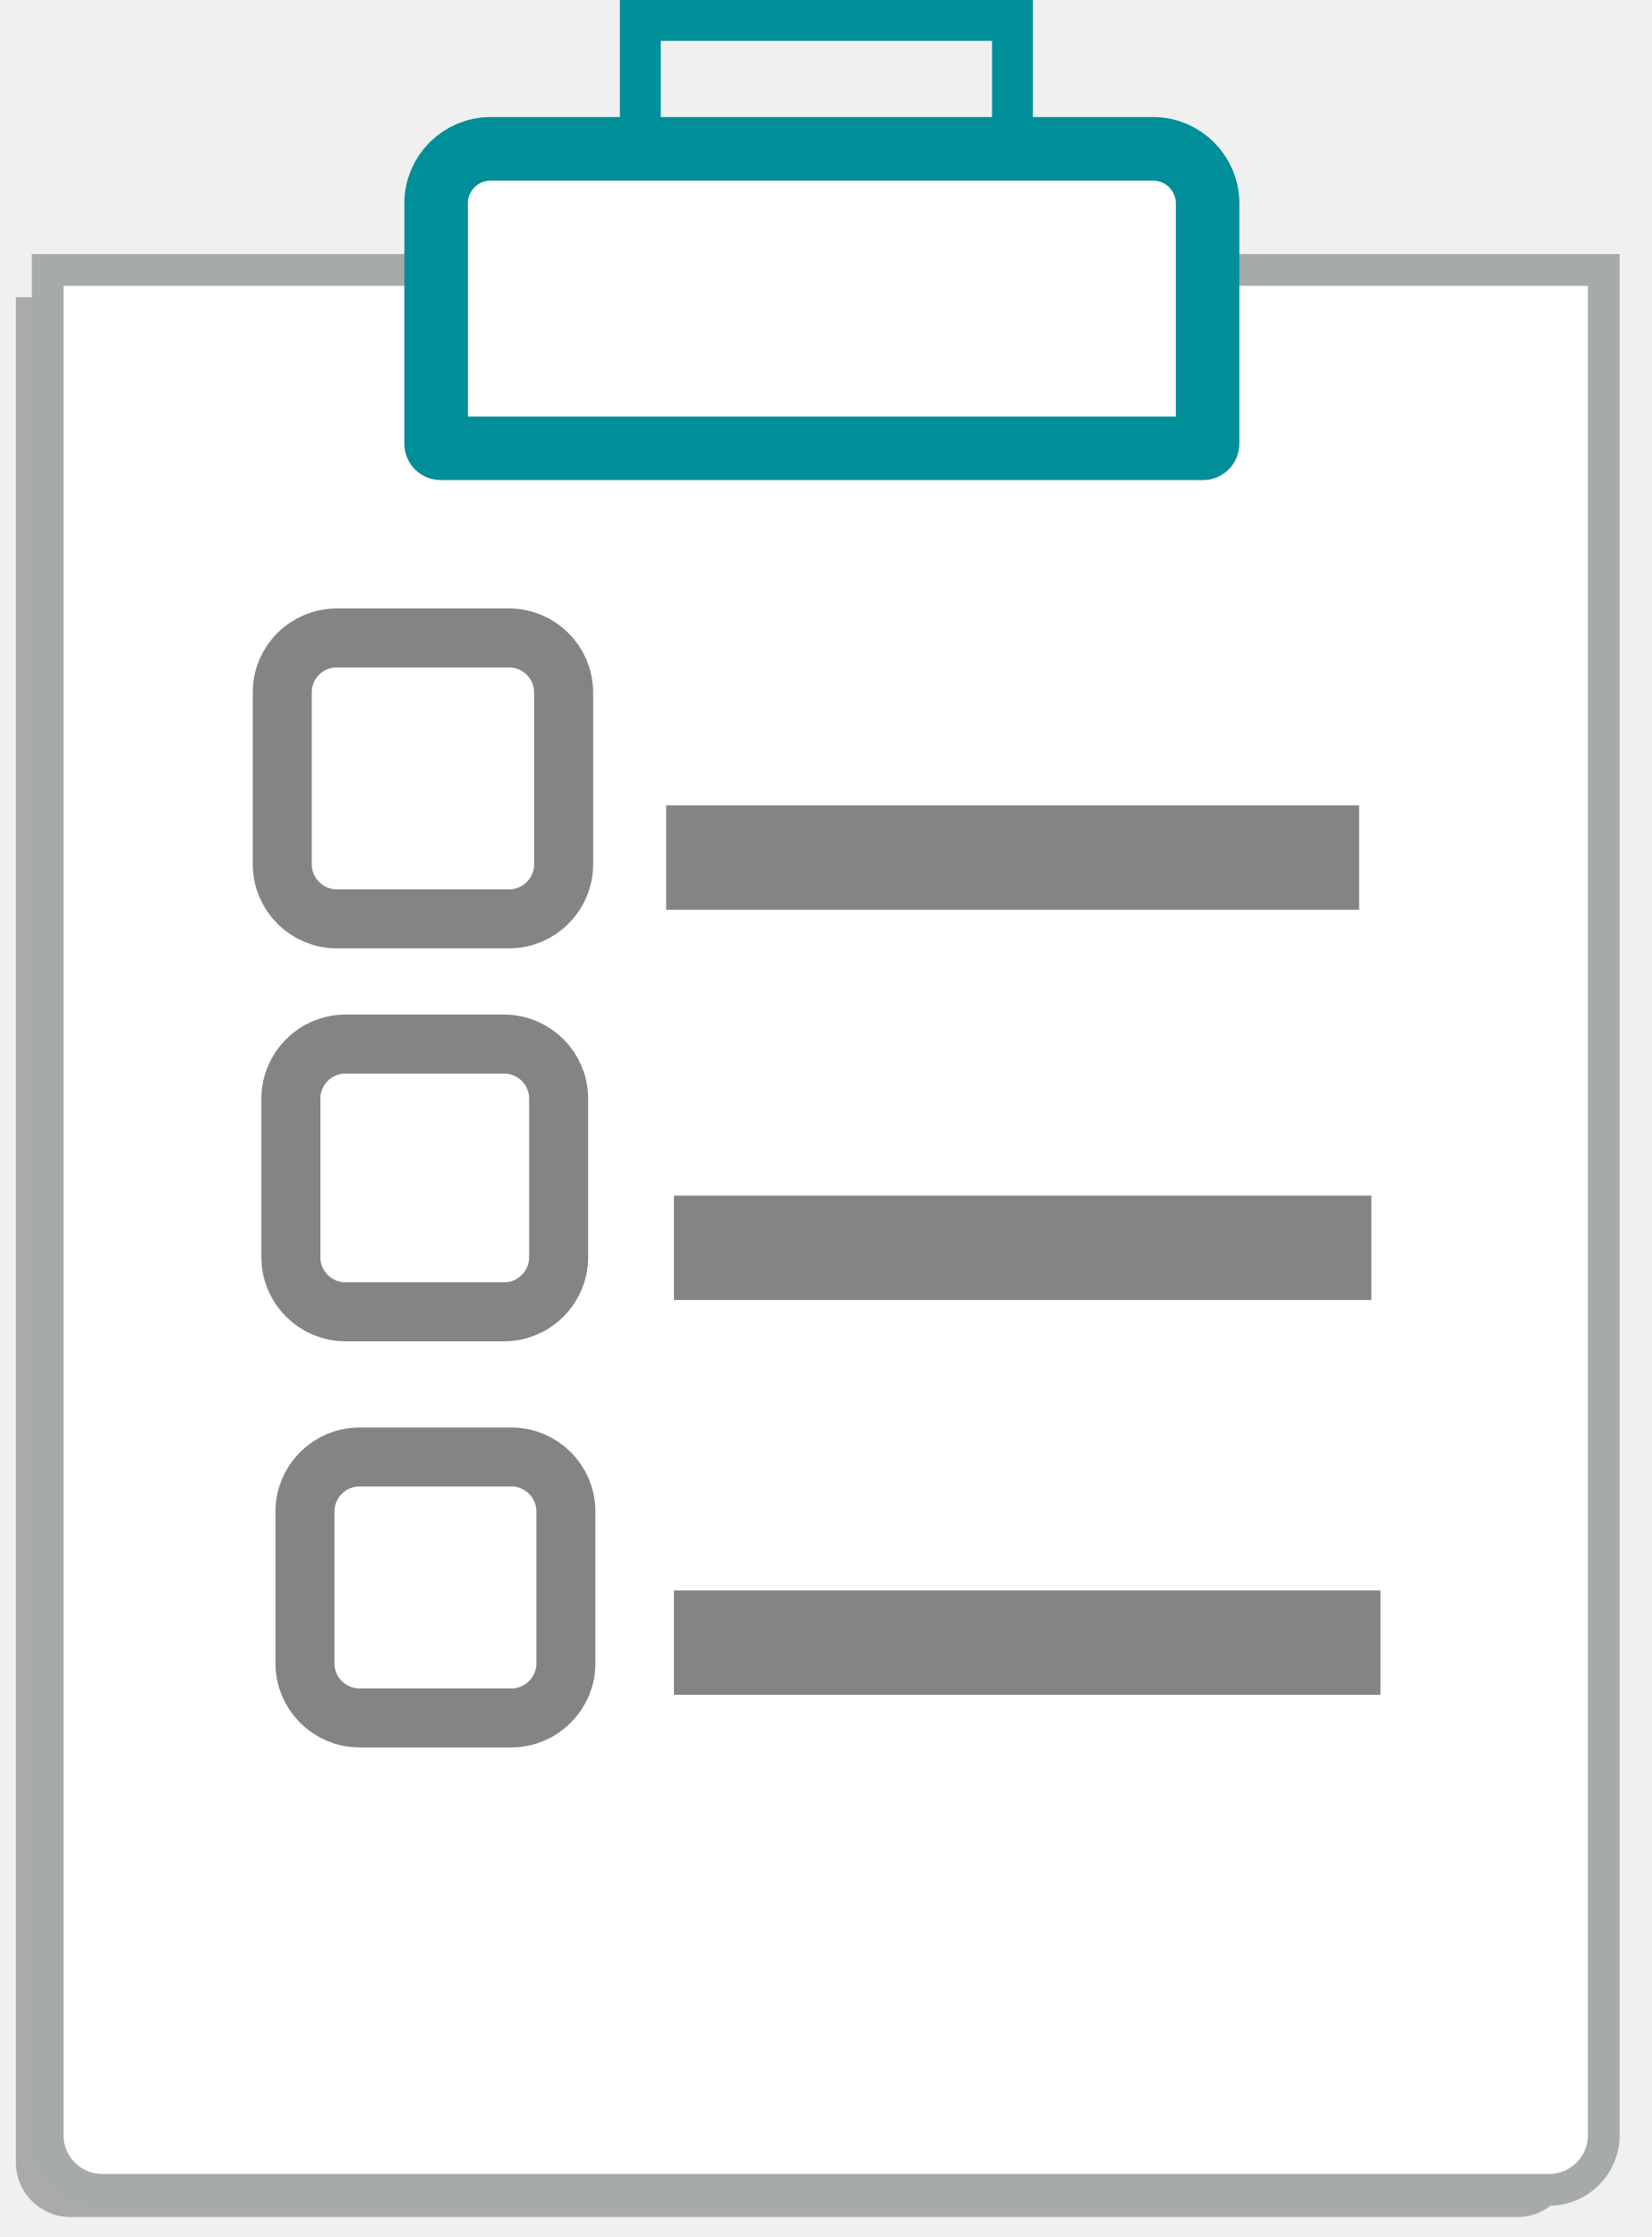
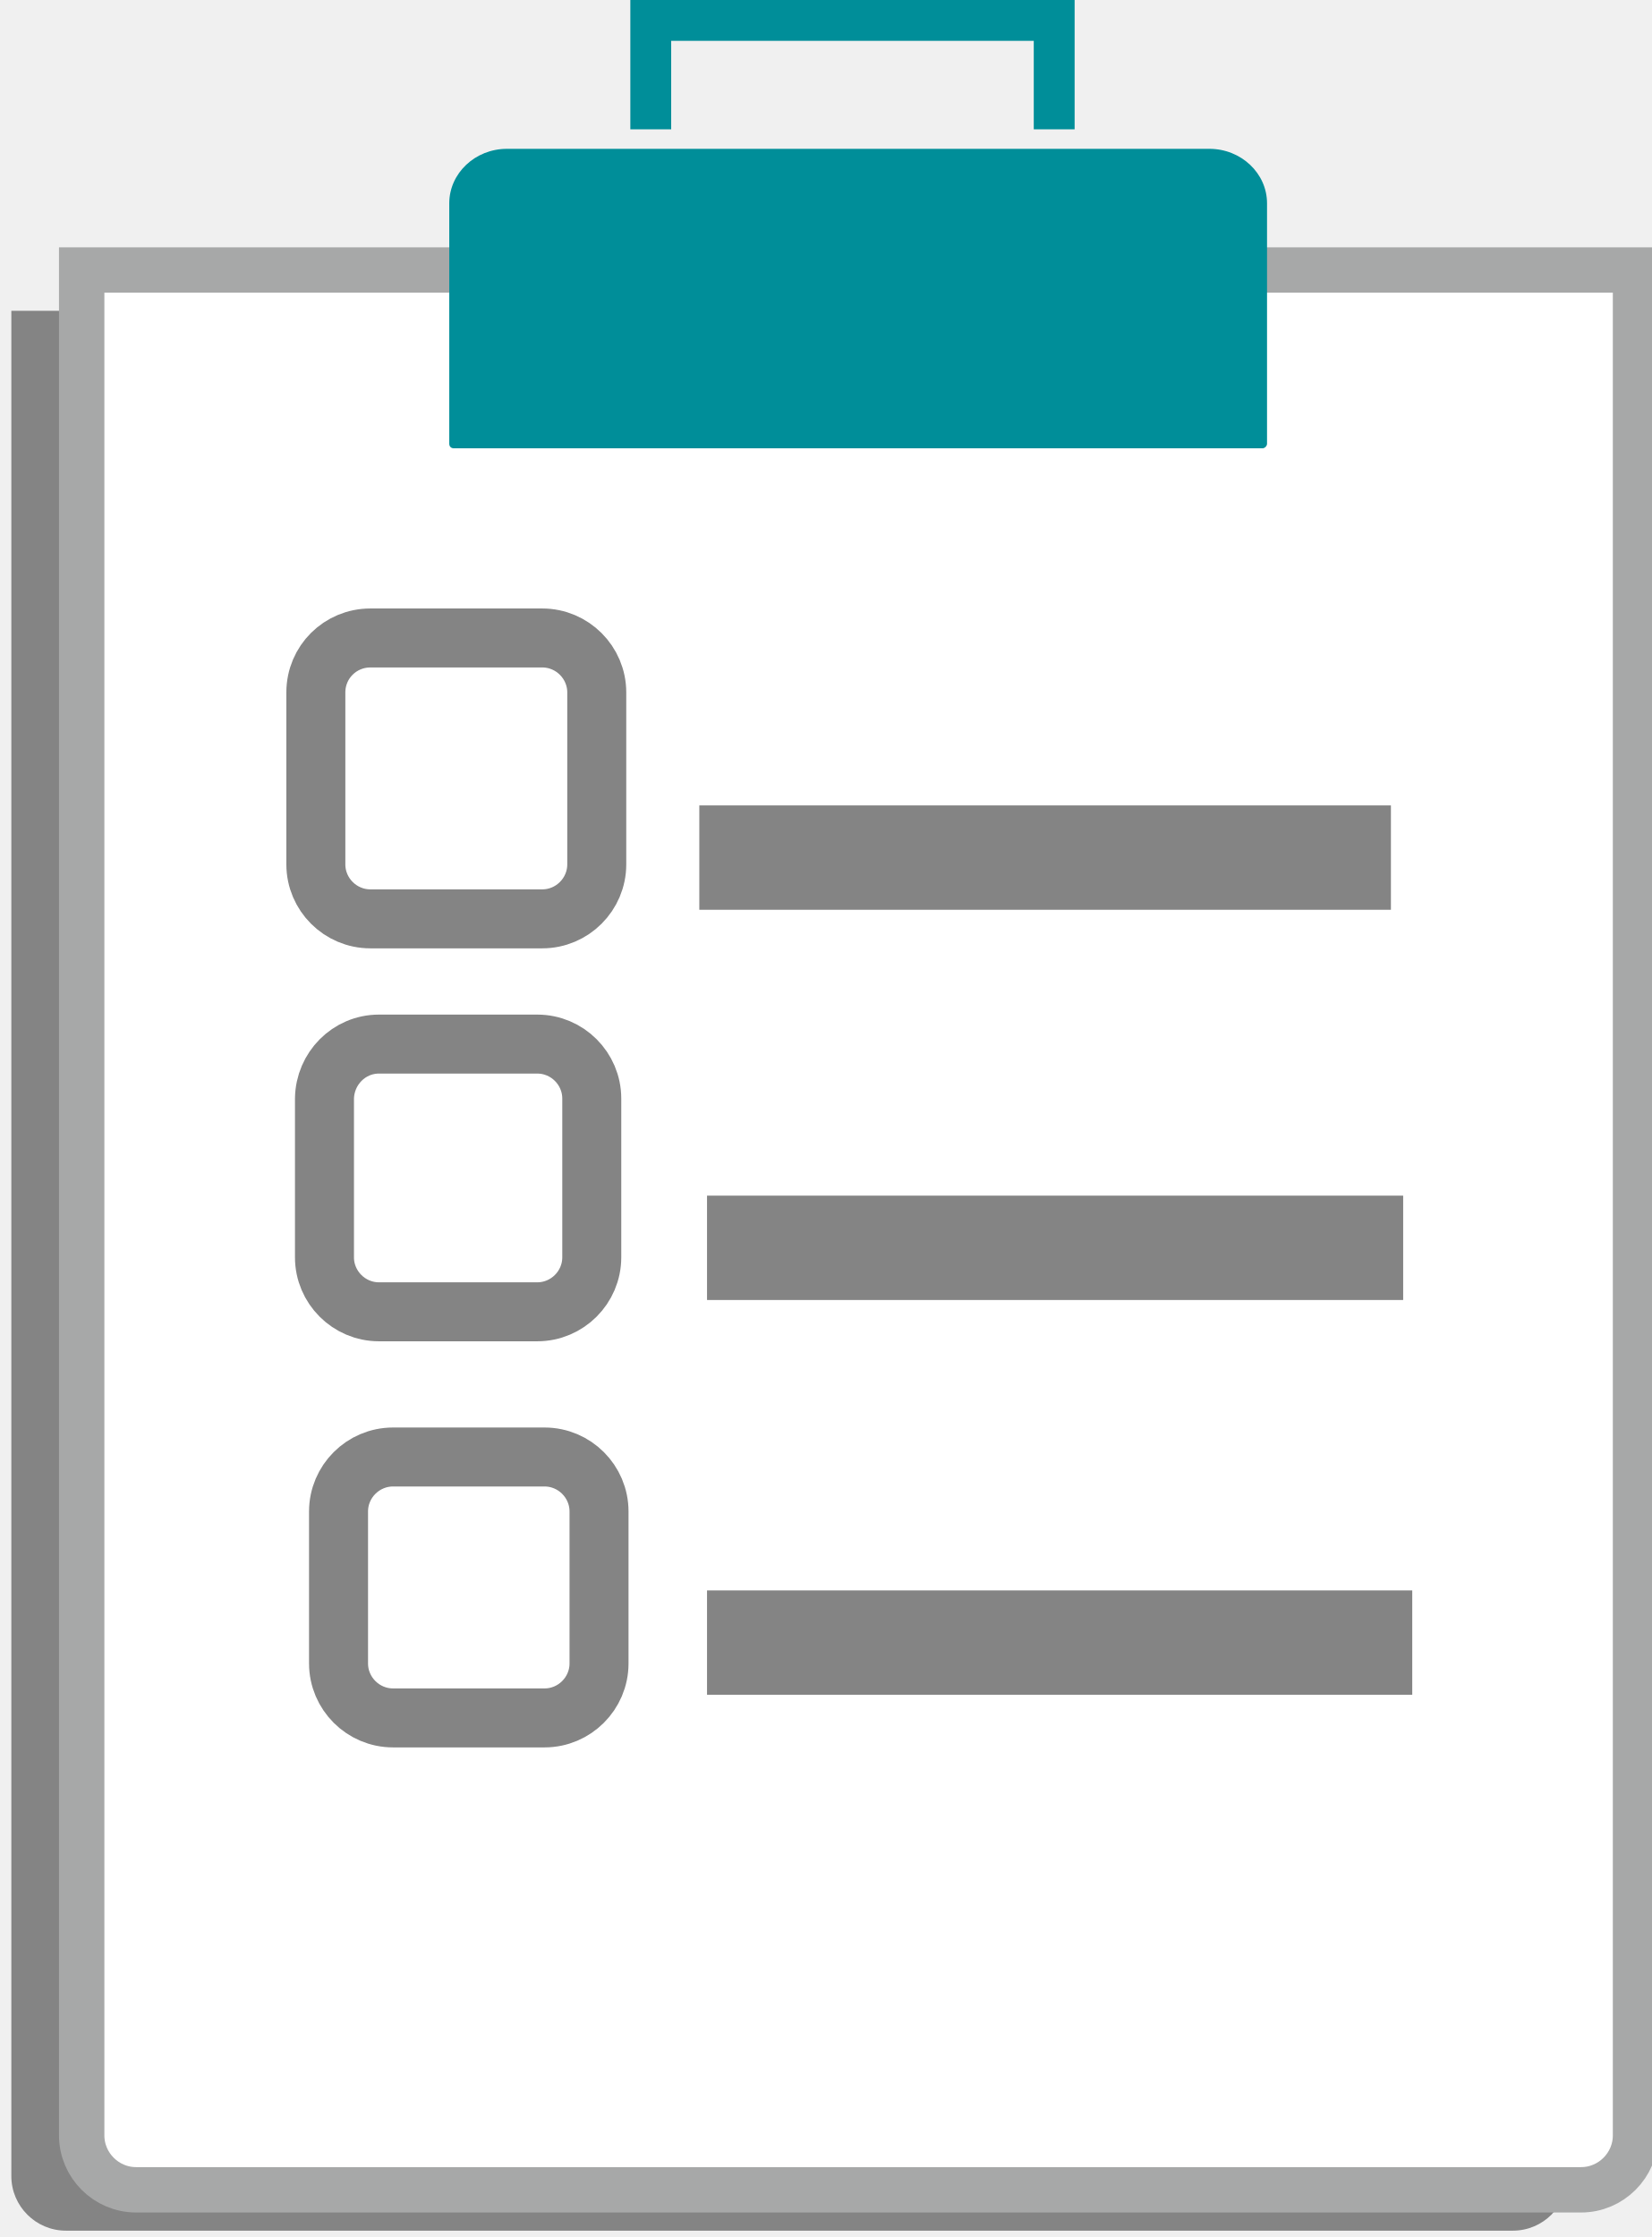
<svg xmlns="http://www.w3.org/2000/svg" version="1.1" id="Layer_1" x="0px" y="0px" viewBox="0 0 363.9 493" style="enable-background:new 0 0 363.9 493;" xml:space="preserve">
  <style type="text/css">
- 	.st0{fill:#A9AAAA;}
- 	.st1{fill:#FFFFFF;stroke:#A7AAAA;stroke-width:7;stroke-miterlimit:10;}
- 	.st2{fill:#FFFFFF;stroke:#008E99;stroke-width:14;stroke-miterlimit:10;}
+ 	.st0{fill:#848484;}
+ 	.st1{fill:#FFFFFF;stroke:#A7A8A8;stroke-width:10;stroke-miterlimit:10;}
+ 	.st2{fill:#008E99;}
	.st3{fill:none;stroke:#008E99;stroke-width:9;stroke-miterlimit:10;}
- 	.st4{fill:#848484;}
- 	.st5{fill:none;stroke:#848484;stroke-width:13;stroke-miterlimit:10;}
+ 	.st4{fill:none;stroke:#848484;stroke-width:13;stroke-miterlimit:10;}
</style>
-   <path class="st0" d="M3.5,65.5h342.9v411.1c0,6.6-5.4,12-12,12H15.5c-6.6,0-12-5.4-12-12V65.5z" />
-   <path class="st1" d="M10.5,59.5h342.9v411.1c0,6.6-5.4,12-12,12H22.5c-6.6,0-12-5.4-12-12V59.5z" />
-   <path class="st2" d="M108.1,32.8h146c6.6,0,12,5.4,12,12v53c0,0.5-0.4,1-1,1h-168c-0.5,0-1-0.4-1-1v-53  C96.1,38.2,101.5,32.8,108.1,32.8z" />
-   <polyline class="st3" points="223.1,28.5 223.1,4.5 141.1,4.5 141.1,28.5 " />
-   <rect x="146.8" y="177.5" class="st4" width="152.7" height="23" />
-   <rect x="148.5" y="263.5" class="st4" width="153.7" height="23" />
-   <rect x="148.5" y="350.5" class="st4" width="155.7" height="23" />
-   <path class="st5" d="M74.2,140.6h38c6.6,0,12,5.4,12,12v37.9c0,6.6-5.4,12-12,12h-38c-6.6,0-12-5.4-12-12v-37.9  C62.2,145.9,67.6,140.6,74.2,140.6z" />
-   <path class="st5" d="M76.1,230.1h35c6.6,0,12,5.4,12,12v35c0,6.6-5.4,12-12,12h-35c-6.6,0-12-5.4-12-12v-35  C64.1,235.5,69.5,230.1,76.1,230.1z" />
-   <path class="st5" d="M79.2,321.1h33.5c6.6,0,12,5.4,12,12v33.5c0,6.6-5.4,12-12,12H79.2c-6.6,0-12-5.4-12-12v-33.5  C67.2,326.5,72.6,321.1,79.2,321.1z" />
+   <path class="st0" d="M2.5,68.5h342.9v411.1c0,6.6-5.4,12-12,12H14.5c-6.6,0-12-5.4-12-12V68.5z" />
+   <path class="st1" d="M18,59.5h342.4v411.1c0,6.6-5.4,12-12,12H30c-6.6,0-12-5.4-12-12V59.5z" />
+   <path class="st2" d="M111.7,32.8h154.8c7,0,12.7,5.4,12.7,12v53c0,0.5-0.5,1-1,1H100c-0.6,0-1-0.4-1-1v-53  C99,38.2,104.7,32.8,111.7,32.8z" />
+   <polyline class="st3" points="232.3,28.5 232.3,4.5 143.4,4.5 143.4,28.5 " />
+   <rect x="154.1" y="177.5" class="st0" width="152.4" height="23" />
+   <rect x="155.8" y="263.5" class="st0" width="153.4" height="23" />
+   <rect x="155.8" y="350.5" class="st0" width="155.4" height="23" />
+   <path class="st4" d="M81.6,140.6h37.9c6.6,0,12,5.4,12,12v37.9c0,6.6-5.4,12-12,12H81.6c-6.6,0-12-5.4-12-12v-37.9  C69.6,145.9,75,140.6,81.6,140.6z" />
+   <path class="st4" d="M83.5,230.1h34.9c6.6,0,12,5.4,12,12v35c0,6.6-5.4,12-12,12H83.5c-6.6,0-12-5.4-12-12v-35  C71.6,235.5,76.9,230.1,83.5,230.1z" />
+   <path class="st4" d="M86.6,321.1H120c6.6,0,12,5.4,12,12v33.5c0,6.6-5.4,12-12,12H86.6c-6.6,0-12-5.4-12-12v-33.5  C74.6,326.5,80,321.1,86.6,321.1z" />
</svg>
